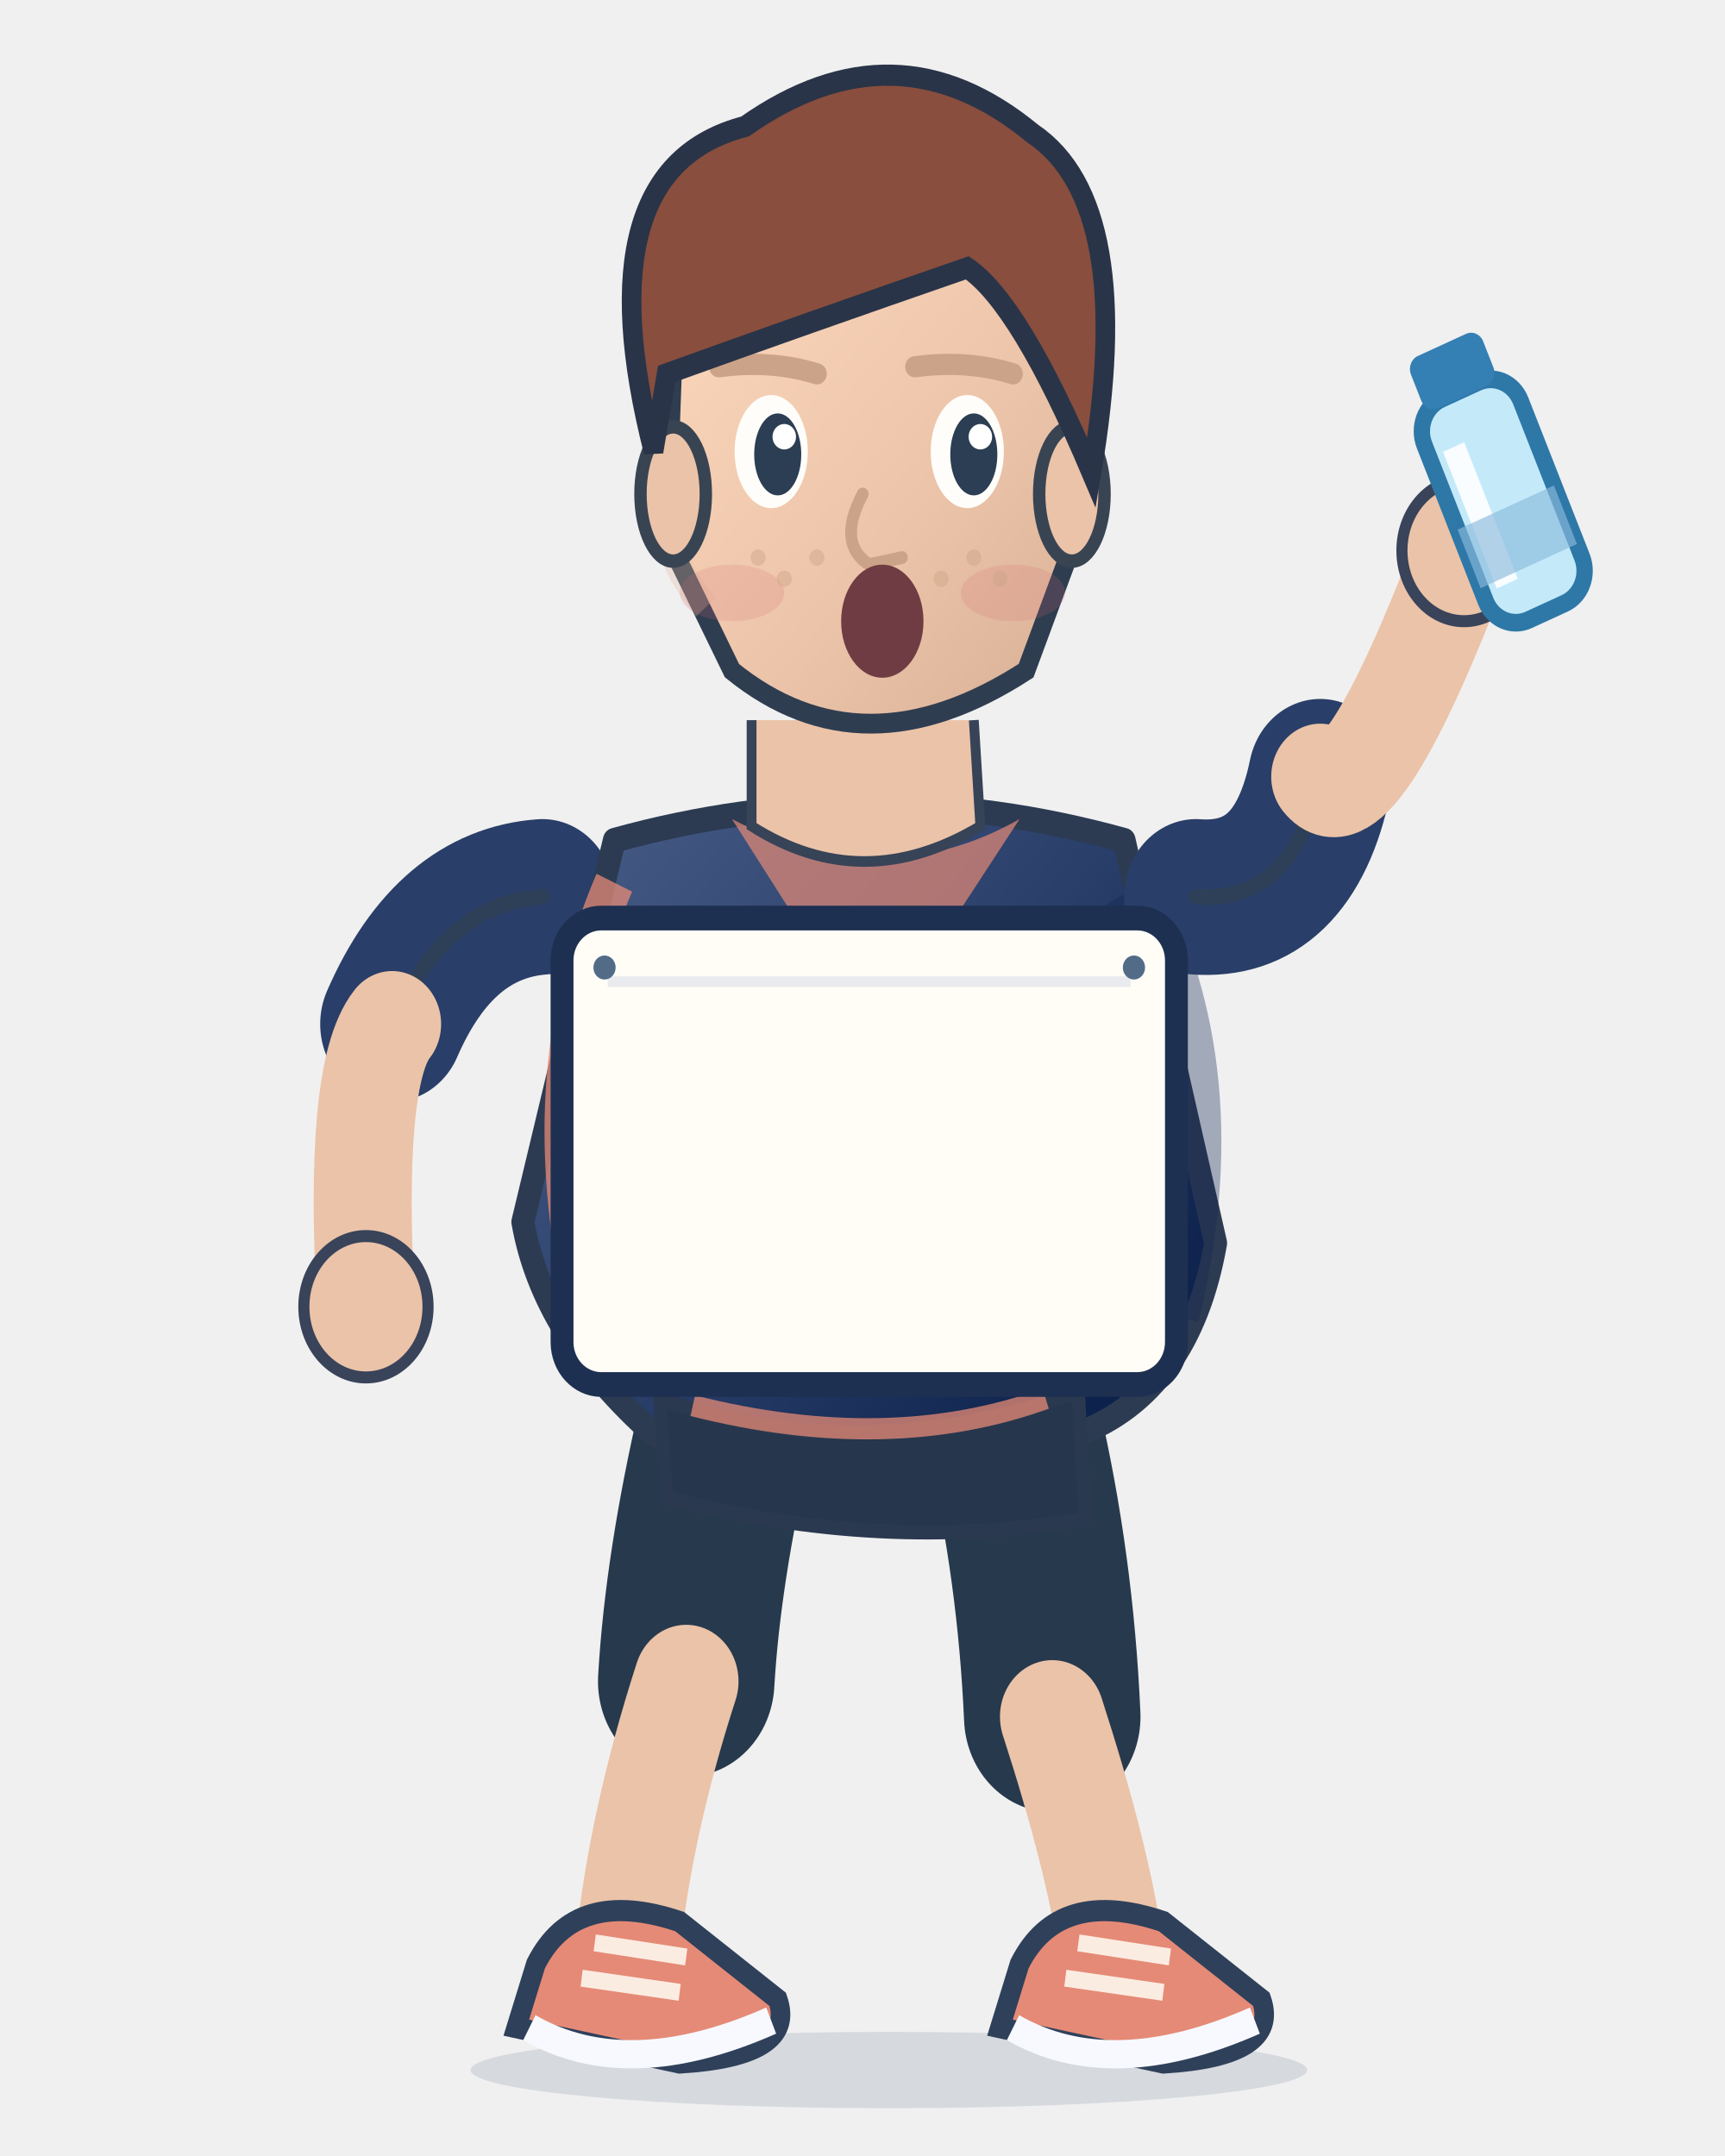
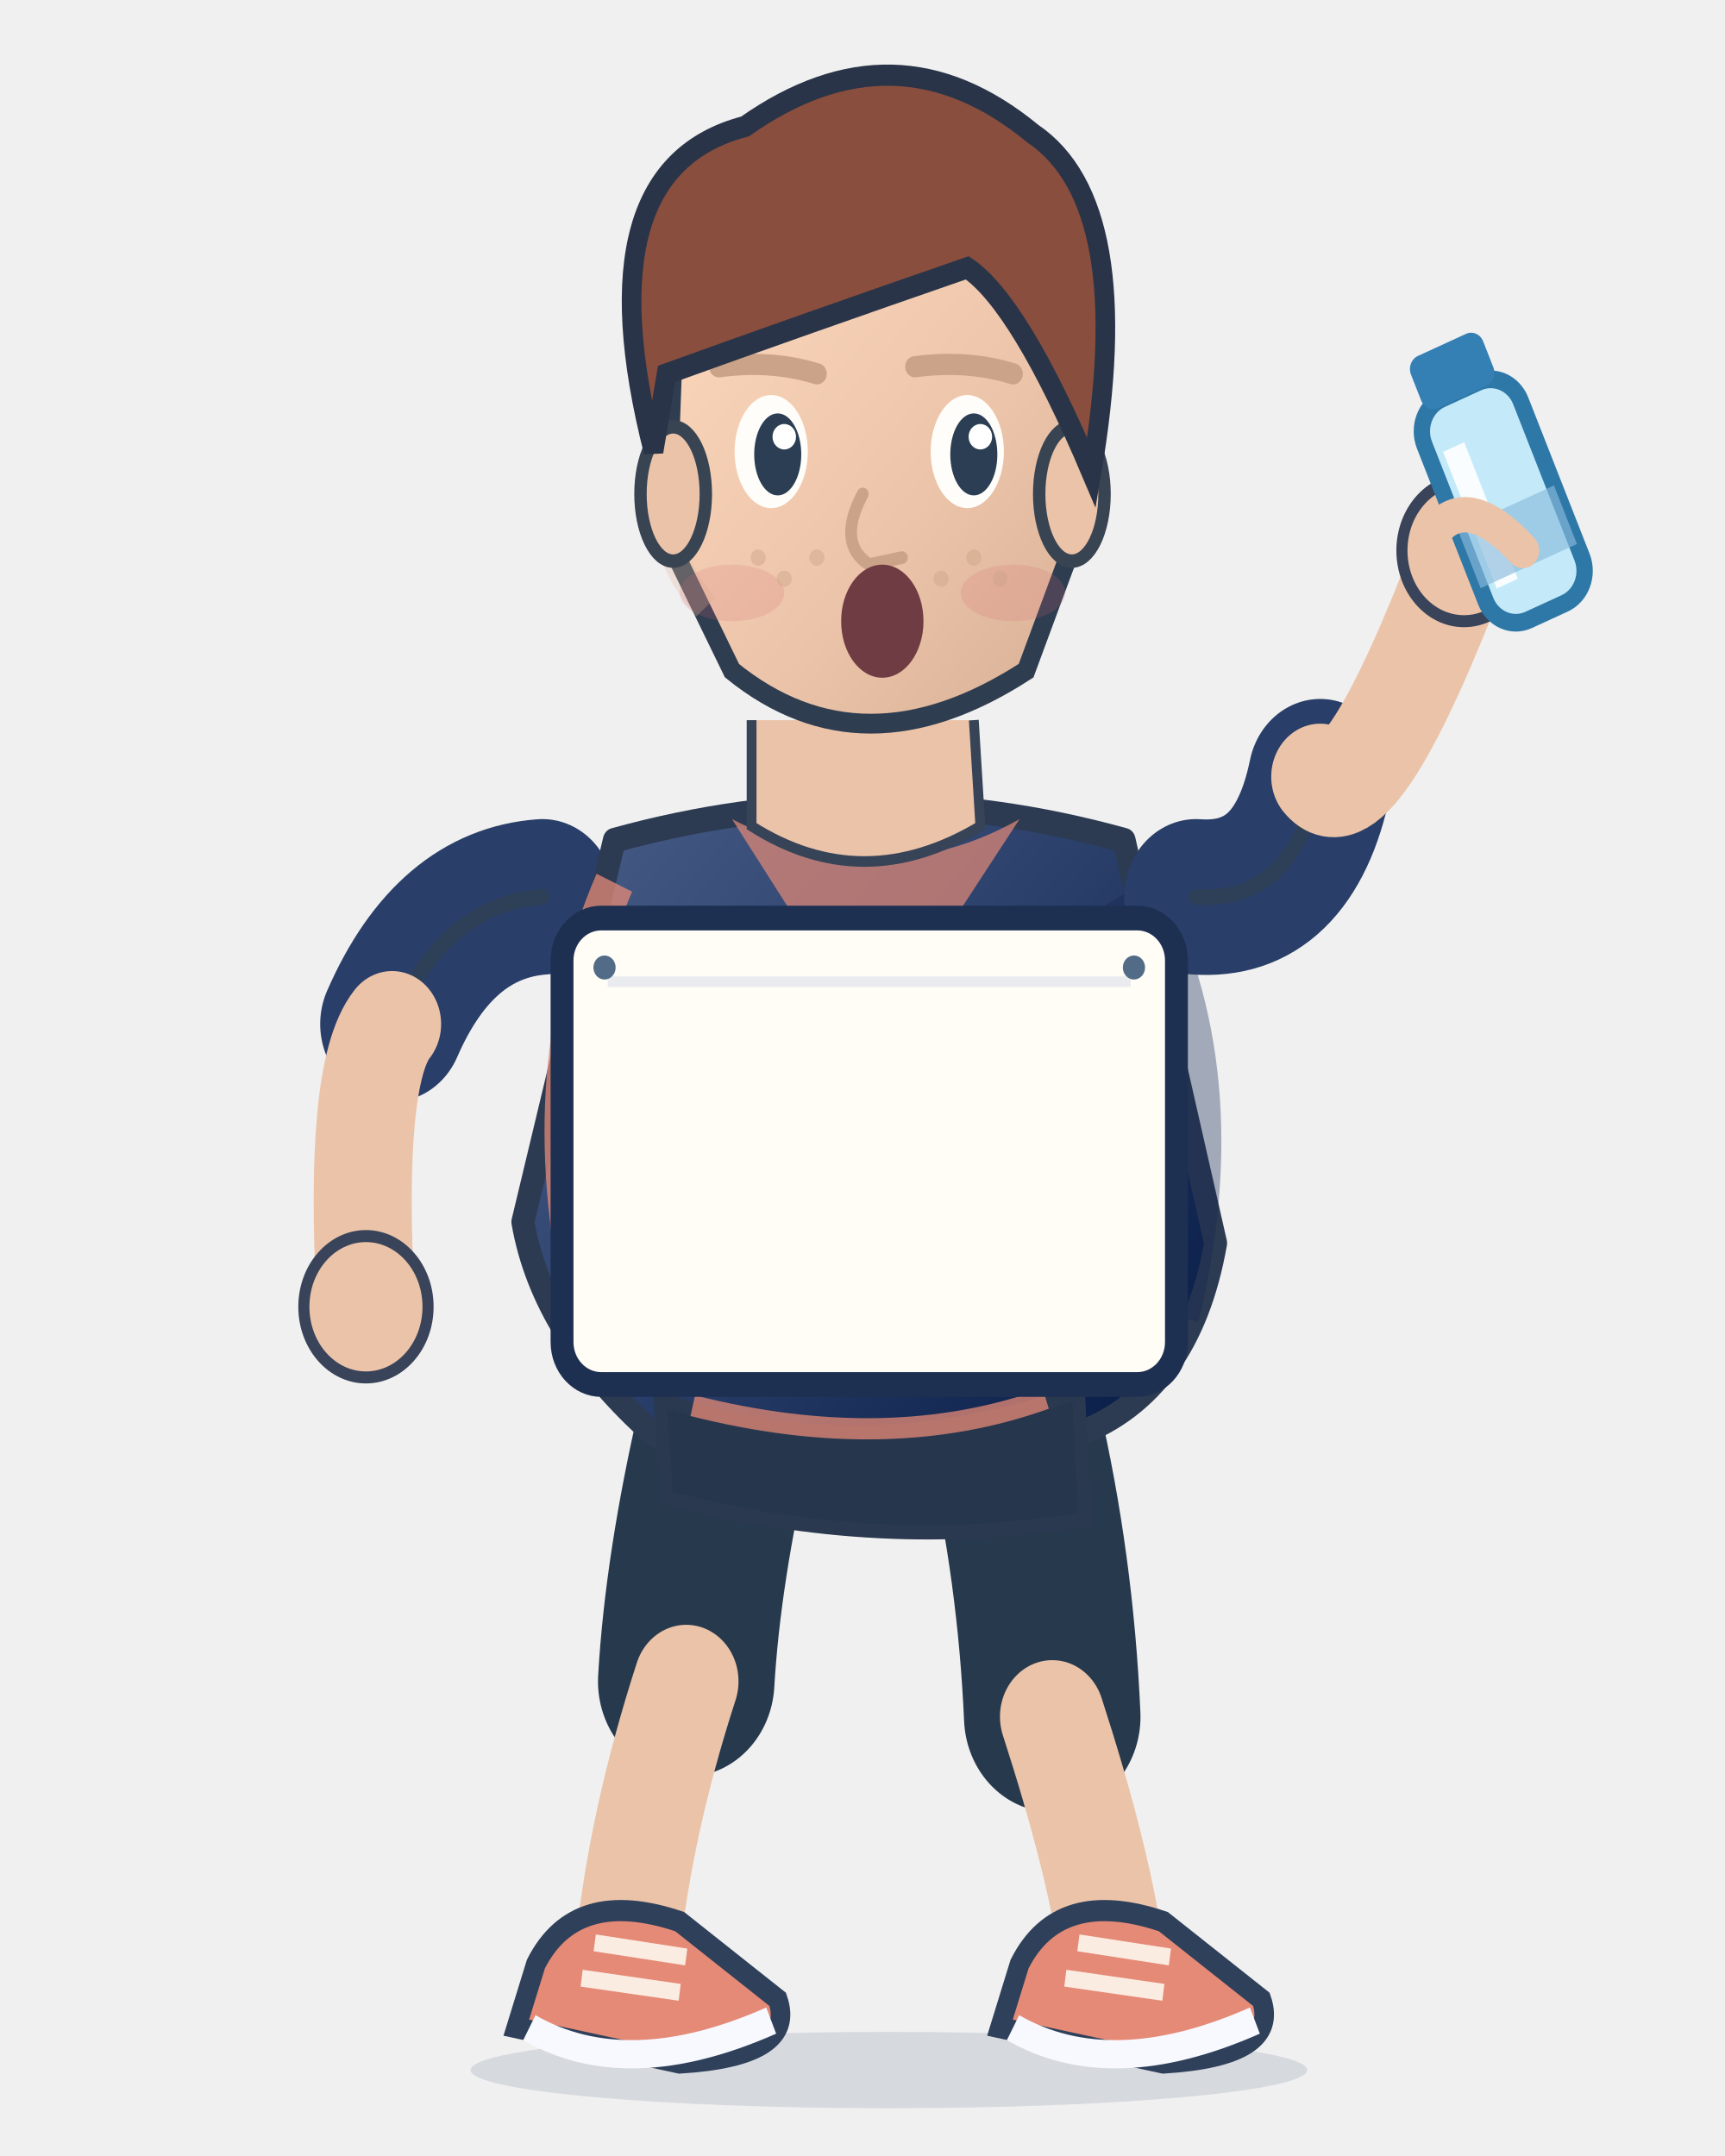
<svg xmlns="http://www.w3.org/2000/svg" width="256" height="320" viewBox="0 0 256 320" role="img" aria-label="SnackDash original adult runner body_10 receive">
  <defs>
    <linearGradient id="skin_9" x1="0" y1="0" x2=".9" y2="1">
      <stop offset="0" stop-color="#ffdbc0" />
      <stop offset=".65" stop-color="#ebc3a8" />
      <stop offset="1" stop-color="#d9b196" />
    </linearGradient>
    <linearGradient id="shirt_9" x1="0" y1="0" x2=".94" y2=".8">
      <stop offset="0" stop-color="#485d87" />
      <stop offset=".56" stop-color="#293E68" />
      <stop offset="1" stop-color="#0b204a" />
    </linearGradient>
  </defs>
  <g id="character_anchor" transform="translate(129 302) scale(0.97 1.049) translate(-129 -302)">
    <ellipse cx="132" cy="307" rx="64" ry="5.4" fill="#273F61" opacity=".13" />
    <g id="legs">
      <g id="leg_left">
        <path d="M107 216 Q102 236 101 252" stroke="#27394D" stroke-width="27" stroke-linecap="round" fill="none" />
        <path d="M101 252 Q94 272 92 290" stroke="#ebc3a8" stroke-width="16" stroke-linecap="round" fill="none" />
        <g>
          <path d="M78 292 Q84 281 100 286 L115 297 Q118 305 100 306 L75 301Z" fill="#E58A76" stroke="#2F405A" stroke-width="3" />
          <path d="M77 301 Q92 309 114 300" stroke="#F7F9FF" stroke-width="4" fill="none" />
          <path d="M85 294 L100 296 M87 289 L101 291" stroke="#FFFDF4" stroke-width="2.4" opacity=".85" />
        </g>
      </g>
      <g id="leg_right">
        <path d="M151 216 Q156 236 157 257" stroke="#27394D" stroke-width="27" stroke-linecap="round" fill="none" />
        <path d="M157 257 Q164 277 166 290" stroke="#ebc3a8" stroke-width="16" stroke-linecap="round" fill="none" />
        <g>
          <path d="M152 292 Q158 281 174 286 L189 297 Q192 305 174 306 L149 301Z" fill="#E58A76" stroke="#2F405A" stroke-width="3" />
          <path d="M151 301 Q166 309 188 300" stroke="#F7F9FF" stroke-width="4" fill="none" />
          <path d="M159 294 L174 296 M161 289 L175 291" stroke="#FFFDF4" stroke-width="2.4" opacity=".85" />
        </g>
      </g>
    </g>
    <g id="arm_left">
      <path d="M79 141 Q64 142 56 159" stroke="#293E68" stroke-width="22" stroke-linecap="round" fill="none" />
      <path d="M79 141 Q64 142 56 159" stroke="#2E4057" stroke-width="2.2" stroke-linecap="round" fill="none" />
      <path d="M56 159 Q50 166 52 199" stroke="#ebc3a8" stroke-width="15" stroke-linecap="round" fill="none" />
      <ellipse cx="52" cy="199" rx="9.5" ry="10" fill="#ebc3a8" stroke="#394359" stroke-width="1.7" />
    </g>
    <g id="torso">
      <path d="M90 133 Q129 123 168 133 L182 190 Q178 211 161 217 Q129 231 96 217 Q79 203 76 187Z" fill="url(#shirt_9)" stroke="#2C3B52" stroke-width="3.5" stroke-linejoin="round" />
      <path d="M90 139 Q77 167 86 201" stroke="#E58A76" stroke-width="6" opacity=".75" fill="none" />
      <path d="M169 140 Q184 166 175 200" stroke="#10254f" stroke-width="9" opacity=".35" fill="none" />
      <path d="M108 130 L119 146 L140 147 L152 130 Q131 141 108 130Z" fill="#E58A76" opacity=".7" />
      <path d="M114 129 Q128 139 144 129" stroke="#2B3D50" stroke-width="3" fill="none" />
      <path d="M97 212 Q128 222 161 211 L162 229 Q131 234 98 226Z" fill="#26364D" stroke="#2A394F" stroke-width="2" />
      <path d="M102 213 Q132 220 156 212" stroke="#E58A76" stroke-width="3" fill="none" opacity=".75" />
      <path d="M111 116 L111 131 Q128 141 146 131 L145 116" fill="#ebc3a8" stroke="#374357" stroke-width="1.5" />
    </g>
    <g id="hair_back" />
    <g id="face">
      <path d="M99 65 Q100 43 120 39 Q145 33 159 48 L163 84 L153 109 Q128 124 108 109 L98 90Z" fill="url(#skin_9)" stroke="#2F3D50" stroke-width="2.8" />
      <path d="M106 60 Q112 48 120 45" stroke="#ffdabf" stroke-width="4" opacity=".4" fill="none" />
      <path d="M100 83 Q95 90 104 100" stroke="#e2ba9f" stroke-width="4" opacity=".3" fill="none" />
      <ellipse cx="99" cy="84" rx="5" ry="9.5" fill="#ebc3a8" stroke="#394453" stroke-width="1.9" />
      <ellipse cx="160" cy="84" rx="5" ry="9.5" fill="#ebc3a8" stroke="#394453" stroke-width="1.9" />
      <path d="M106 66 Q114 65 121 67" fill="none" stroke="#cba388" stroke-width="3" stroke-linecap="round" />
      <ellipse cx="114" cy="78" rx="5.6" ry="8" fill="#FFFDF9" />
      <ellipse cx="115" cy="78.4" rx="3.6" ry="5.8" fill="#2B3E53" />
      <circle cx="116" cy="75.9" r="1.8" fill="white" />
      <path d="M136 66 Q144 65 151 67" fill="none" stroke="#cba388" stroke-width="3" stroke-linecap="round" />
      <ellipse cx="144" cy="78" rx="5.6" ry="8" fill="#FFFDF9" />
      <ellipse cx="145" cy="78.4" rx="3.6" ry="5.8" fill="#2B3E53" />
      <circle cx="146" cy="75.9" r="1.8" fill="white" />
      <path d="M128 84 Q124 91 129 94 L134 93" stroke="#cba388" stroke-width="1.8" fill="none" stroke-linecap="round" />
      <ellipse cx="108" cy="98" rx="8" ry="4" fill="#D56876" opacity=".18" />
      <ellipse cx="151" cy="98" rx="8" ry="4" fill="#D56876" opacity=".18" />
      <g fill="#cba388" opacity=".45">
        <circle cx="112" cy="93" r="1.15" />
        <circle cx="116" cy="96" r="1.15" />
        <circle cx="121" cy="93" r="1.15" />
        <circle cx="140" cy="96" r="1.15" />
        <circle cx="145" cy="93" r="1.15" />
        <circle cx="149" cy="96" r="1.15" />
      </g>40s<ellipse cx="131" cy="102" rx="6.3" ry="8" fill="#703C44" />
    </g>
    <g id="hair" stroke-linecap="round">
      <path d="M96 78 Q85 38 110 32 Q133 17 154 33 Q170 43 163 81 Q152 57 144 52 Q119 60 98 67Z" fill="#894E3D" stroke="#293448" stroke-width="3" />
    </g>
    <g id="arm_right">
      <path d="M179 141 Q194 142 198 124" stroke="#293E68" stroke-width="22" stroke-linecap="round" fill="none" />
      <path d="M179 141 Q194 142 198 124" stroke="#2E4057" stroke-width="2.2" stroke-linecap="round" fill="none" />
      <path d="M198 124 Q204 131 220 92" stroke="#ebc3a8" stroke-width="15" stroke-linecap="round" fill="none" />
      <ellipse cx="220" cy="92" rx="9.5" ry="10" fill="#ebc3a8" stroke="#394359" stroke-width="1.7" />
    </g>
    <g id="bib_blank" data-bib-rect="82,144,94,66">
      <rect id="bib_mask" x="82" y="144" width="94" height="66" rx="6" fill="#FFFDF6" stroke="#1E3051" stroke-width="3.5" />
      <path d="M89 153 H169" stroke="#D9DFE9" stroke-width="1.5" opacity=".58" />
      <circle cx="88.5" cy="151" r="1.7" fill="#526C88" />
      <circle cx="169.5" cy="151" r="1.7" fill="#526C88" />
    </g>
    <g id="accessories">
      <g id="received_supply" transform="translate(226 85) rotate(-23)">
        <rect x="-8" y="-17" width="16" height="34" rx="5" fill="#C4EAFA" stroke="#2E78A8" stroke-width="2.5" />
        <rect x="-6" y="-24" width="12" height="8" rx="2" fill="#347FB4" />
        <path d="M-4 -10 V11" stroke="#FFFFFF" stroke-width="3.5" opacity=".9" />
        <rect x="-8" y="1" width="16" height="9" fill="#8ABADB" opacity=".65" />
      </g>
-       <path id="grip_foreground" d="M215 88 Q221 79 230 91" fill="none" stroke="#000000" stroke-width="0" opacity="0" />
+       <path id="grip_foreground" d="M215 90 Q220 83 229 92" fill="none" stroke="#ebc3a8" stroke-width="5" stroke-linecap="round" />
    </g>
  </g>
</svg>
